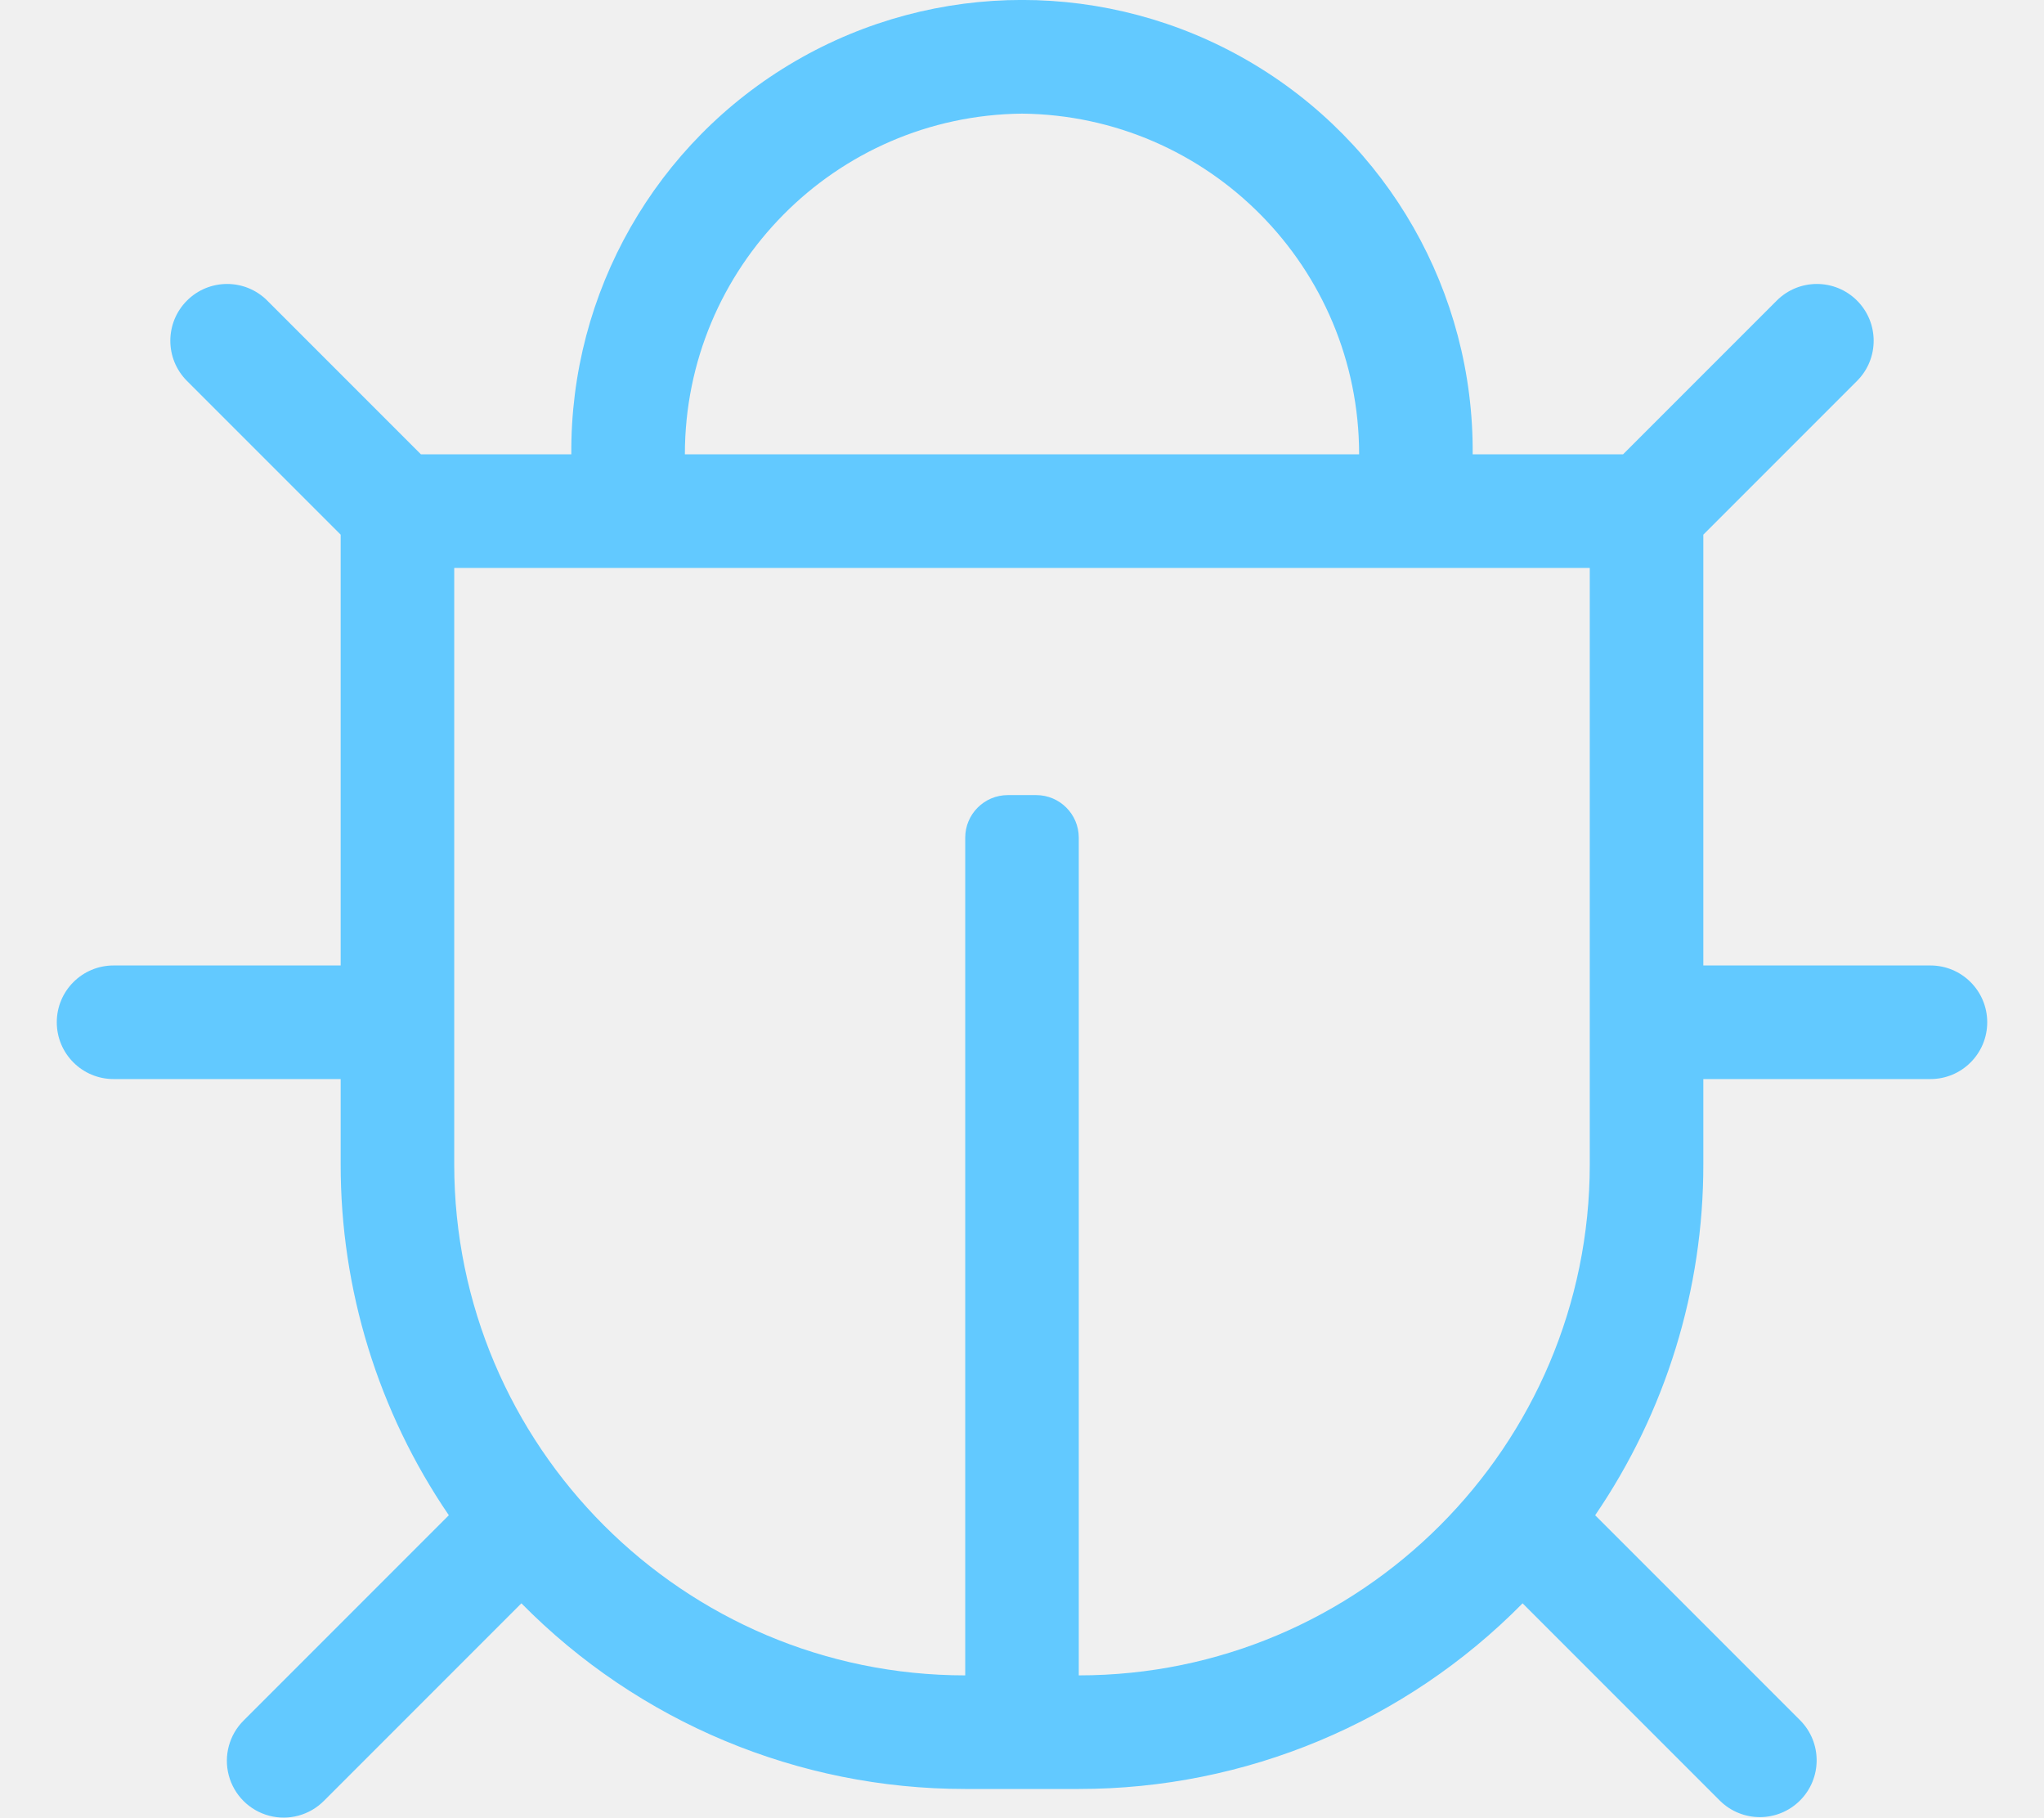
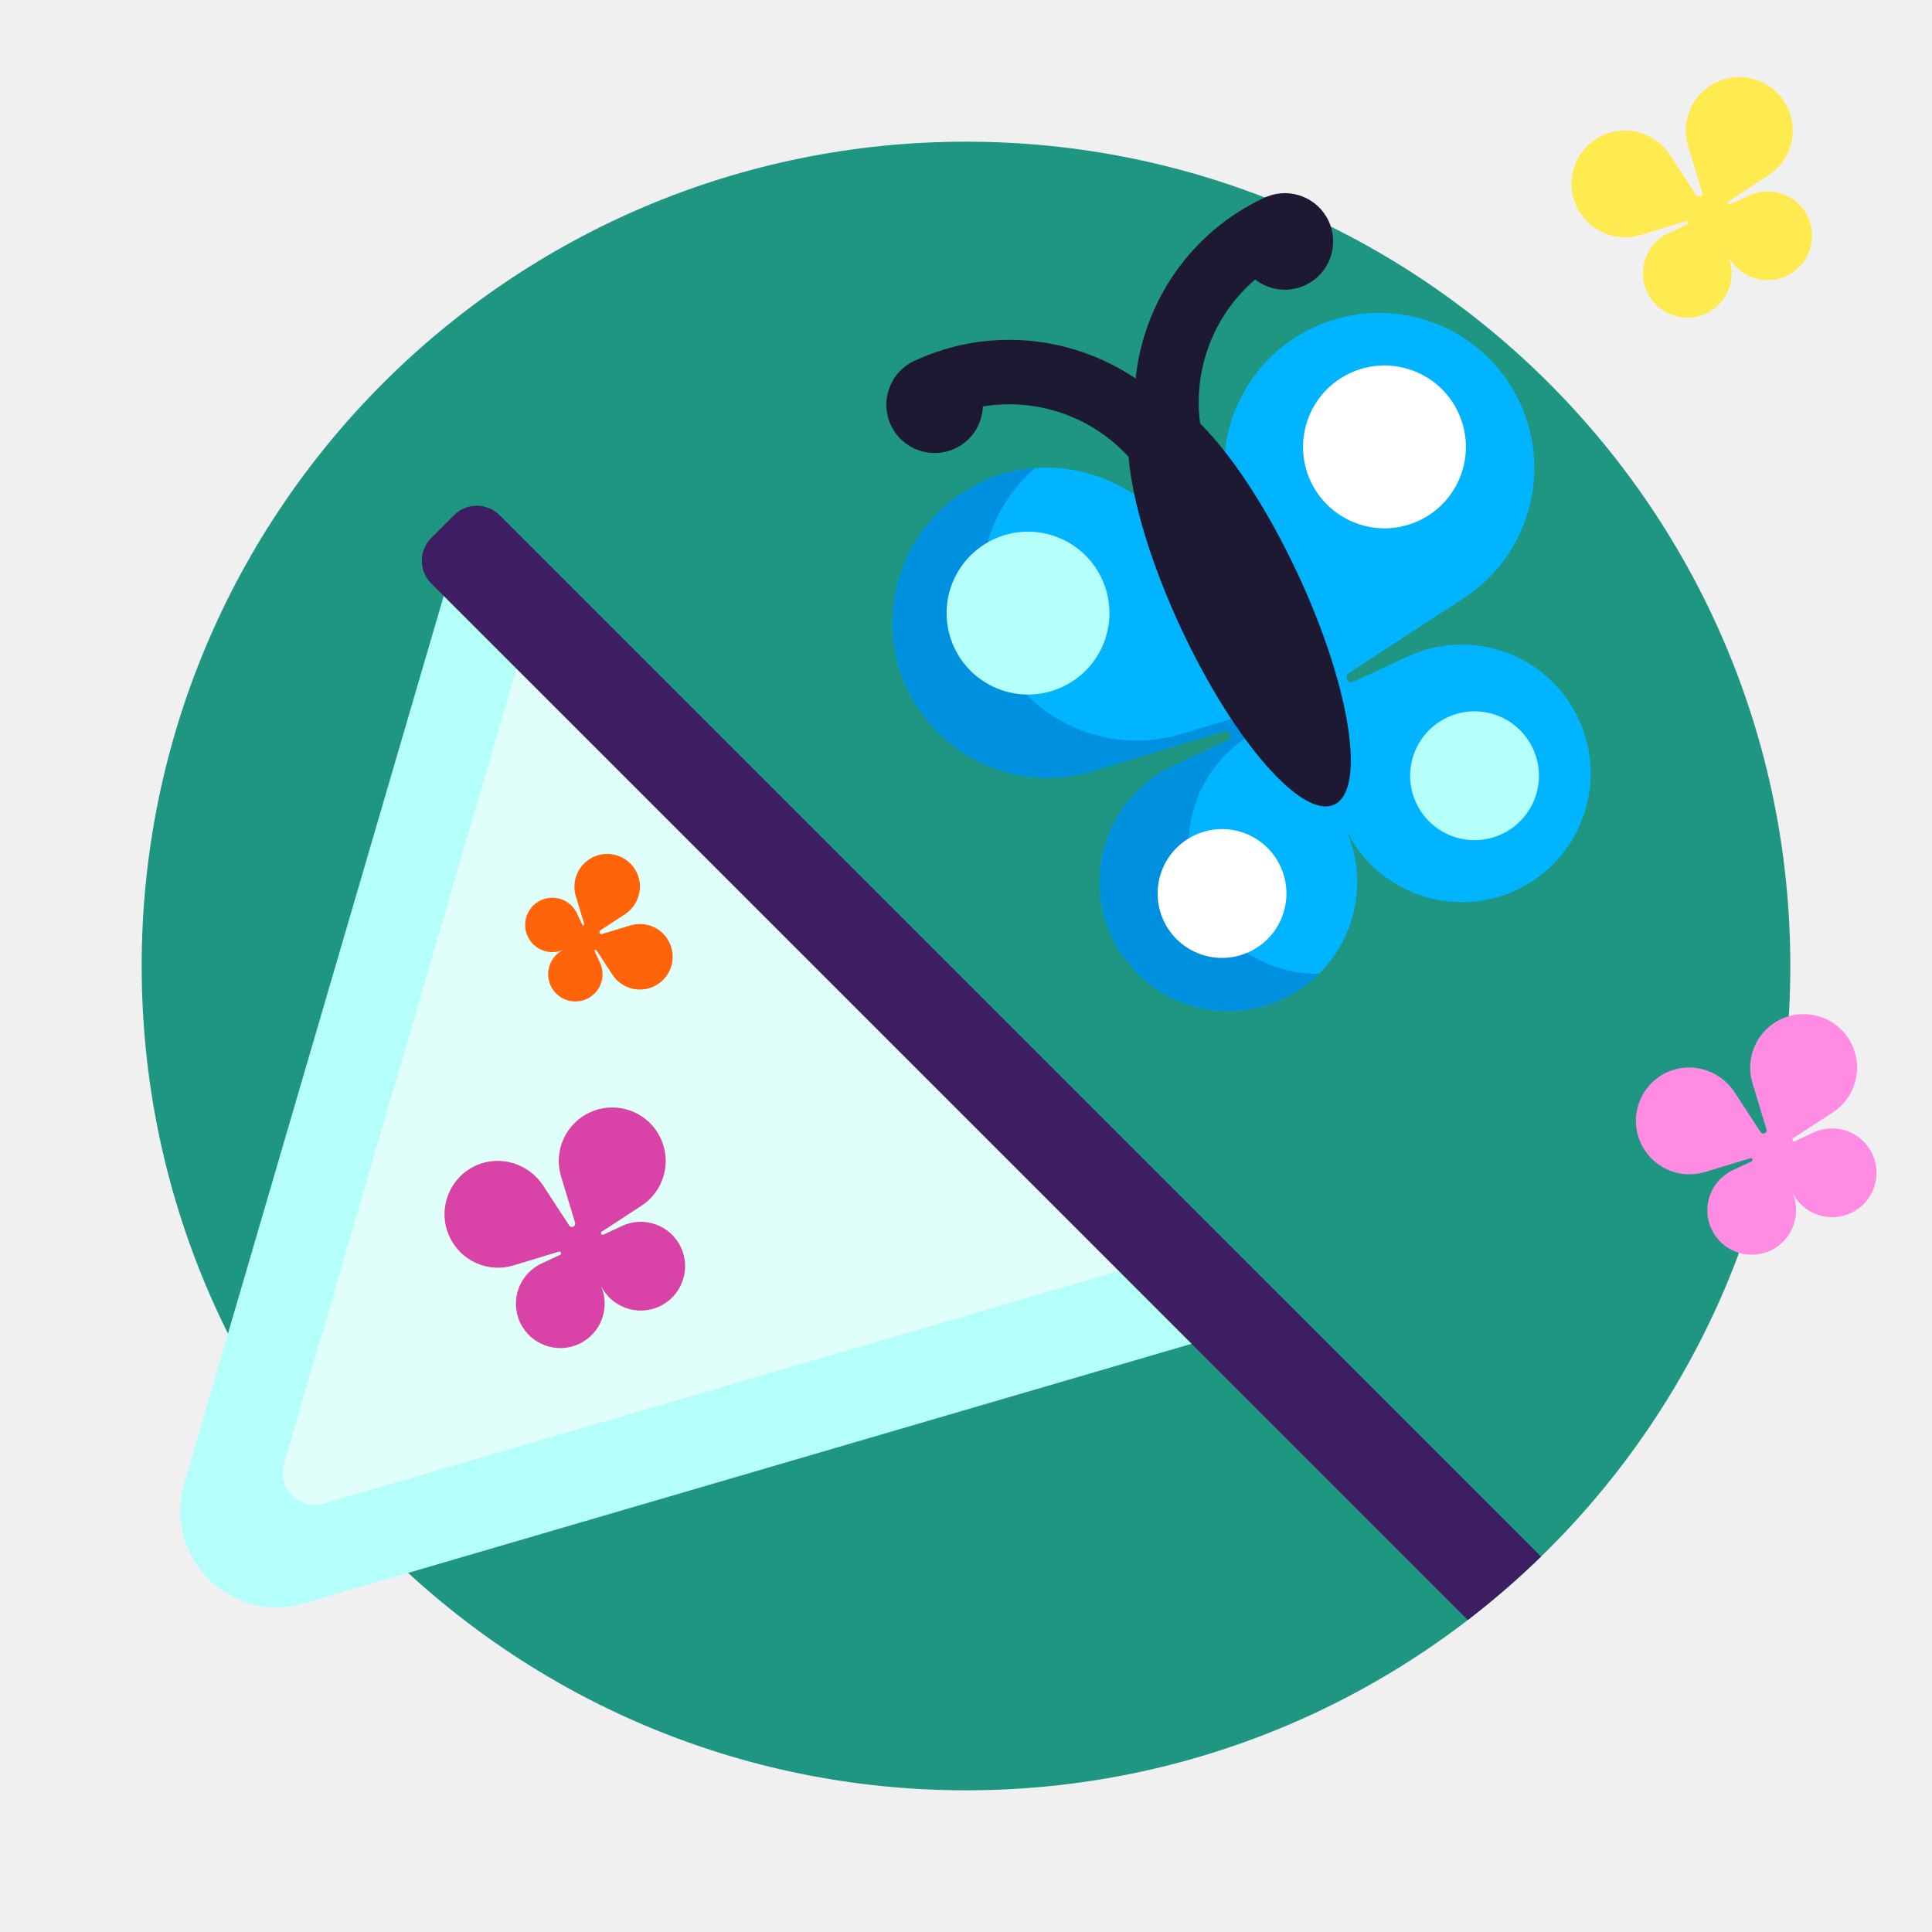
- <svg xmlns="http://www.w3.org/2000/svg" viewBox="0 0 576 512">
-   <path fill="#62c9ff" d="M544,272H480V150.627L523.314,107.314A16,16,0,0,0,500.686,84.687L457.373,128H415a127.004,127.004,0,1,0-254,0H118.627L75.314,84.687A16,16,0,1,0,52.686,107.314L96,150.627V272H32a16,16,0,0,0,0,32H96v24a174.989,174.989,0,0,0,30.484,98.889L68.687,484.686a16,16,0,1,0,22.627,22.627l55.616-55.616A175.452,175.452,0,0,0,272,504h32a175.452,175.452,0,0,0,125.07-52.303l55.616,55.616a16,16,0,0,0,22.627-22.627l-57.797-57.797A174.989,174.989,0,0,0,480,328V304h64a16,16,0,0,0,0-32ZM288,32.013A95.996,95.996,0,0,1,383,128H193A95.996,95.996,0,0,1,288,32.013ZM448,328c0,79.401-64.598,144-144,144V236a12.001,12.001,0,0,0-12-12h-8a12.001,12.001,0,0,0-12,12V472c-79.402,0-144-64.599-144-144V160H448Z" />
+ <svg xmlns="http://www.w3.org/2000/svg" version="1.1" id="Capa_1" x="0px" y="0px" viewBox="-44 -44 600 600" style="enable-background:new 0 0 512 512;" xml:space="preserve">
+   <path style="fill:#1E9682;" d="M512,256c0,141.385-114.615,256-256,256S0,397.385,0,256S114.615,0,256,0S512,114.615,512,256z" />
+   <path style="fill:#B4FFFA;" d="M337.001,370.125l-286.606,83.82c-22.751,6.654-43.869-14.464-37.215-37.215L97,130.124L337.001,370.125z" />
+   <path style="fill:#E1FFFA;" d="M314.414,347.537L56.59,422.94c-7.584,2.218-14.623-4.821-12.405-12.405l75.403-257.824L314.414,347.537z" />
+   <path style="fill:#3D1E62;" d="M411.833,459.099L89.93,137.196c-3.905-3.905-3.905-10.237,0-14.142l7.071-7.071c3.905-3.905,10.237-3.905,14.142,0L434.571,439.41C427.388,446.405,419.796,452.98,411.833,459.099z" />
+   <path style="fill:#FF640A;" d="M159.022,262.365L159.022,262.365c-4.593,2.142-10.062,0.58-12.832-3.664l-4.935-7.562  c-0.088-0.135-0.262-0.184-0.407-0.116l0,0c-0.162,0.075-0.232,0.268-0.156,0.43l1.649,3.537c1.973,4.23,0.142,9.259-4.088,11.232  l0,0c-4.23,1.973-9.259,0.142-11.232-4.088l0,0c-1.973-4.23-0.142-9.259,4.088-11.232c-4.23,1.973-9.259,0.142-11.232-4.088l0,0  c-1.973-4.23-0.142-9.259,4.088-11.232l0,0c4.23-1.973,9.259-0.142,11.232,4.088l1.649,3.537c0.075,0.162,0.268,0.232,0.43,0.156  l0,0c0.146-0.068,0.219-0.233,0.173-0.387l-2.62-8.641c-1.471-4.85,0.849-10.043,5.442-12.185l0,0  c5.125-2.39,11.222-0.148,13.572,5.008c2.101,4.61,0.402,10.072-3.841,12.841l-7.568,4.939c-0.26,0.17-0.356,0.506-0.225,0.788l0,0  c0.131,0.282,0.45,0.424,0.748,0.334l8.808-2.671c4.85-1.471,10.043,0.849,12.185,5.442l0,0  C166.325,253.929,164.119,259.988,159.022,262.365z" />
+   <path style="fill:#D942A6;" d="M161.19,309.534L161.19,309.534c3.493,7.49,0.946,16.409-5.975,20.926l-12.331,8.047  c-0.22,0.143-0.301,0.427-0.19,0.664l0,0c0.123,0.264,0.437,0.378,0.701,0.255l5.768-2.69c6.899-3.217,15.099-0.232,18.315,6.666  l0,0c3.217,6.899,0.232,15.099-6.666,18.315l0,0c-6.899,3.217-15.099,0.232-18.316-6.666c3.217,6.899,0.232,15.099-6.666,18.316l0,0  c-6.899,3.217-15.099,0.232-18.316-6.666l0,0c-3.217-6.899-0.232-15.099,6.666-18.316l5.768-2.69  c0.264-0.123,0.378-0.437,0.255-0.701l0,0c-0.111-0.238-0.38-0.358-0.631-0.282l-14.091,4.273  c-7.909,2.398-16.378-1.384-19.87-8.874l0,0c-3.897-8.357-0.241-18.299,8.167-22.131c7.518-3.426,16.424-0.655,20.94,6.264  l8.054,12.341c0.277,0.425,0.825,0.581,1.284,0.367l0,0c0.46-0.214,0.692-0.734,0.545-1.219l-4.355-14.362  c-2.398-7.909,1.384-16.378,8.874-19.87l0,0C147.433,297.625,157.314,301.221,161.19,309.534z" />
+   <path style="fill:#00B4FF;" d="M427.99,80.978L427.99,80.978c10.137,21.739,2.747,47.623-17.34,60.732l-35.787,23.356  c-0.638,0.416-0.872,1.238-0.55,1.928l0,0c0.357,0.766,1.268,1.097,2.033,0.74l16.74-7.806c20.021-9.336,43.821-0.674,53.157,19.347  l0,0c9.336,20.021,0.674,43.821-19.347,53.157l0,0c-20.022,9.336-43.821,0.674-53.157-19.348  c9.336,20.022,0.674,43.821-19.347,53.157l0,0c-20.022,9.336-43.821,0.674-53.157-19.348l0,0  c-9.336-20.022-0.674-43.821,19.348-53.157l16.739-7.806c0.766-0.357,1.097-1.268,0.74-2.033l0,0  c-0.322-0.69-1.102-1.039-1.831-0.818l-40.895,12.401c-22.954,6.961-47.532-4.016-57.669-25.755l0,0  c-11.31-24.254-0.7-53.109,23.702-64.231c21.819-9.945,47.668-1.902,60.773,18.178l23.376,35.818  c0.805,1.233,2.393,1.686,3.727,1.064l0,0c1.334-0.622,2.008-2.131,1.581-3.539l-12.641-41.684  c-6.961-22.954,4.016-47.532,25.755-57.669l0,0C388.064,46.416,416.74,56.853,427.99,80.978z" />
+   <path style="fill:#0090E0;" d="M365.635,258.416c-3.184,3.153-6.951,5.824-11.245,7.827l0,0  c-20.022,9.336-43.821,0.674-53.157-19.348l0,0c-9.336-20.021-0.674-43.821,19.348-53.157l16.739-7.806  c0.766-0.357,1.097-1.268,0.74-2.034c-0.322-0.69-1.102-1.039-1.831-0.817l-40.895,12.401c-22.954,6.96-47.532-4.016-57.669-25.755  l0,0c-11.31-24.254-0.7-53.109,23.702-64.231c5.195-2.368,10.618-3.704,16.043-4.113c-15.856,13.744-21.406,36.813-12.098,56.774  l0,0c10.137,21.738,34.716,32.715,57.669,25.754l40.895-12.401c0.729-0.221,1.509,0.127,1.831,0.818  c0.357,0.766,0.026,1.676-0.74,2.033l-16.739,7.806c-20.022,9.336-28.684,33.136-19.348,53.157l0,0  C335.739,250.032,350.4,258.598,365.635,258.416z" />
+   <path style="fill:#1E1932;" d="M370.375,205.873c-10.011,4.668-31.328-19.858-47.613-54.781  c-9.471-20.312-15.145-39.655-16.274-53.214c-11.383-12.491-28.514-18.443-45.244-15.645c-0.202,5.446-3.362,10.59-8.641,13.051  c-7.508,3.501-16.433,0.253-19.934-7.255c-3.501-7.508-0.253-16.433,7.255-19.934c23.053-10.75,49.034-7.813,68.743,5.447  c2.511-23.621,16.962-45.411,40.014-56.161c0.313-0.146,0.63-0.274,0.949-0.386c7.297-2.82,15.63,0.446,18.985,7.641  c3.501,7.508,0.253,16.433-7.255,19.934c-5.279,2.461-11.25,1.576-15.552-1.77c-12.898,11.018-19.35,27.967-17.097,44.716  c9.661,9.58,20.832,26.359,30.303,46.671C375.3,169.11,380.386,201.205,370.375,205.873z" />
+   <path style="fill:#B4FFFA;" d="M298.179,135.722c5.902,12.657,0.426,27.701-12.23,33.603s-27.701,0.426-33.602-12.23 c-5.902-12.657-0.426-27.701,12.23-33.603C277.232,117.59,292.277,123.066,298.179,135.722z" />
+   <path style="fill:#FFFFFF;" d="M327.062,215.358 c-10.011,4.668-14.342,16.568-9.674,26.579s16.568,14.342,26.579,9.674c10.011-4.668,14.342-16.568,9.674-26.579 S337.073,210.69,327.062,215.358z" />
+   <path style="fill:#FFFFFF;" d="M408.876,84.104c-5.902-12.656-20.946-18.132-33.602-12.23s-18.132,20.946-12.23,33.603 s20.946,18.132,33.602,12.23C409.302,111.804,414.778,96.76,408.876,84.104z" />
+   <path style="fill:#B4FFFA;" d="M432.06,188.464 c-4.668-10.011-16.568-14.342-26.578-9.674c-10.011,4.668-14.342,16.568-9.674,26.579s16.568,14.342,26.578,9.674 S436.728,198.475,432.06,188.464z" />
+   <path style="fill:#FFEB50;" d="M511.190 -10.466L511.190,-10.466c3.493 7.49,0.946 16.409,-5.975 20.926l-12.331,8.047c-0.22 0.143,-0.301 0.427,-0.19 0.664l0,0c0.123 0.264,0.437 0.378,0.701 0.255l5.768,-2.69c6.899 -3.217,15.099 -0.232,18.315 6.666l0,0c3.217 6.899,0.232 15.099,-6.666 18.315l0,0c-6.899 3.217,-15.099 0.232,-18.316 -6.666c3.217,6.899 0.232,15.099 -6.666,18.316l0 0c-6.899,3.217 -15.099,0.232 -18.316,-6.666l0 0c-3.217,-6.899 -0.232,-15.099 6.666,-18.316l5.768 -2.69c0.264,-0.123 0.378,-0.437 0.255,-0.701l0 0c-0.111,-0.238 -0.38,-0.358 -0.631,-0.282l-14.091 4.273c-7.909,2.398 -16.378,-1.384 -19.87,-8.874l0 0c-3.897,-8.357 -0.241,-18.299,8.167,-22.131c7.518 -3.426,16.424 -0.655,20.94 6.264l8.054,12.341c0.277 0.425,0.825,0.581,1.284,0.367l0,0c0.46 -0.214,0.692 -0.734,0.545 -1.219l-4.355,-14.362c-2.398 -7.909,1.384 -16.378,8.874 -19.87l0,0C497.433 -22.375,507.314 -18.779,511.190 -10.466z" />
+   <path style="fill:#FF8BE2;" d="M531.190 280.534L531.190,280.534c3.493 7.49,0.946 16.409,-5.975 20.926l-12.331,8.047c-0.22 0.143,-0.301 0.427,-0.19 0.664l0,0c0.123 0.264,0.437 0.378,0.701 0.255l5.768,-2.69c6.899 -3.217,15.099 -0.232,18.315 6.666l0,0c3.217 6.899,0.232,15.099,-6.666 18.315l0,0c-6.899 3.217,-15.099 0.232,-18.316 -6.666c3.217,6.899,0.232,15.099 -6.666,18.316l0 0c-6.899,3.217 -15.099,0.232 -18.316,-6.666l0 0c-3.217,-6.899 -0.232,-15.099 6.666,-18.316l5.768 -2.69c0.264,-0.123 0.378,-0.437 0.255,-0.701l0 0c-0.111,-0.238 -0.38,-0.358 -0.631,-0.282l-14.091 4.273c-7.909,2.398 -16.378,-1.384 -19.87,-8.874l0 0c-3.897,-8.357 -0.241,-18.299,8.167,-22.131c7.518 -3.426,16.424 -0.655,20.94 6.264l8.054,12.341c0.277 0.425,0.825,0.581,1.284,0.367l0,0c0.46 -0.214,0.692 -0.734,0.545 -1.219l-4.355,-14.362c-2.398 -7.909,1.384 -16.378,8.874 -19.87l0,0C517.433 268.625,527.314 272.221,531.190 280.534z" />
</svg>
